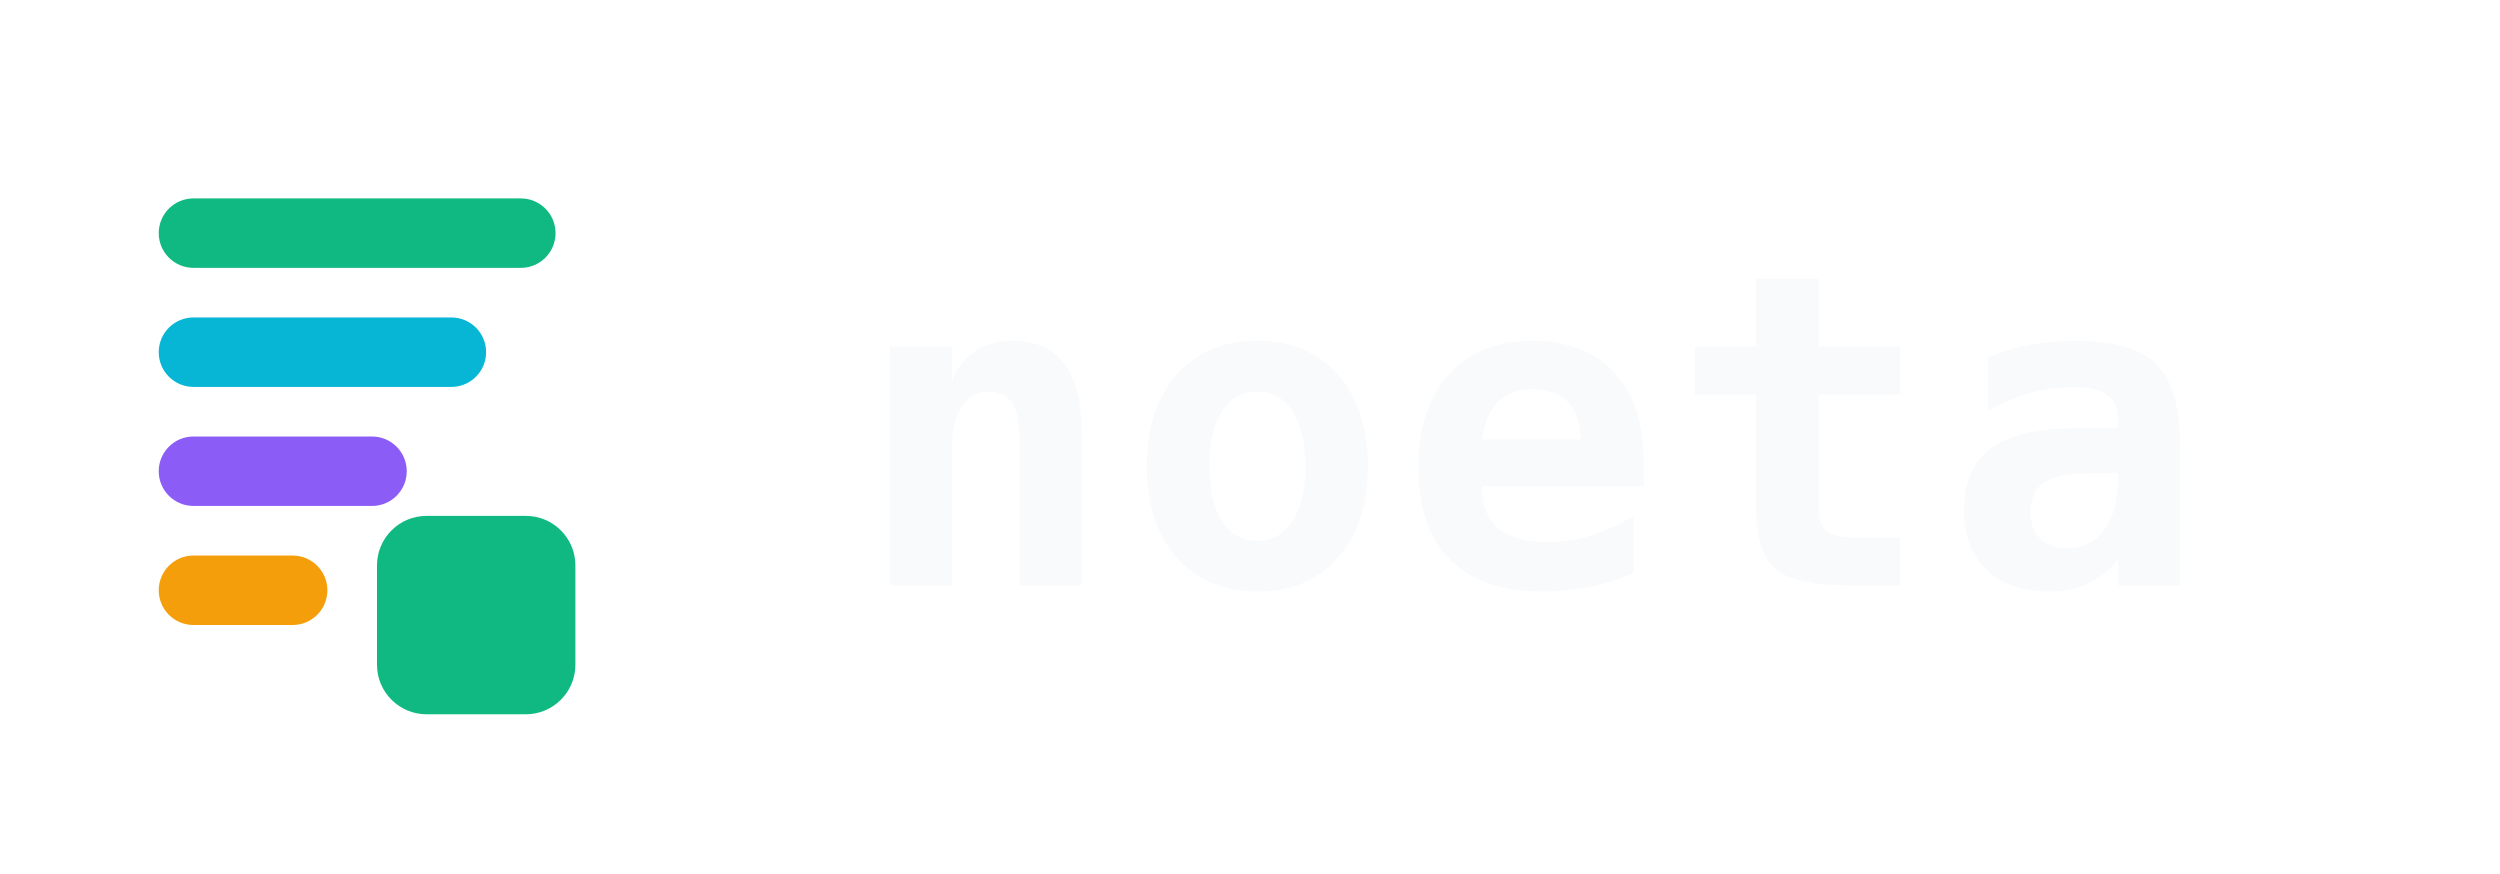
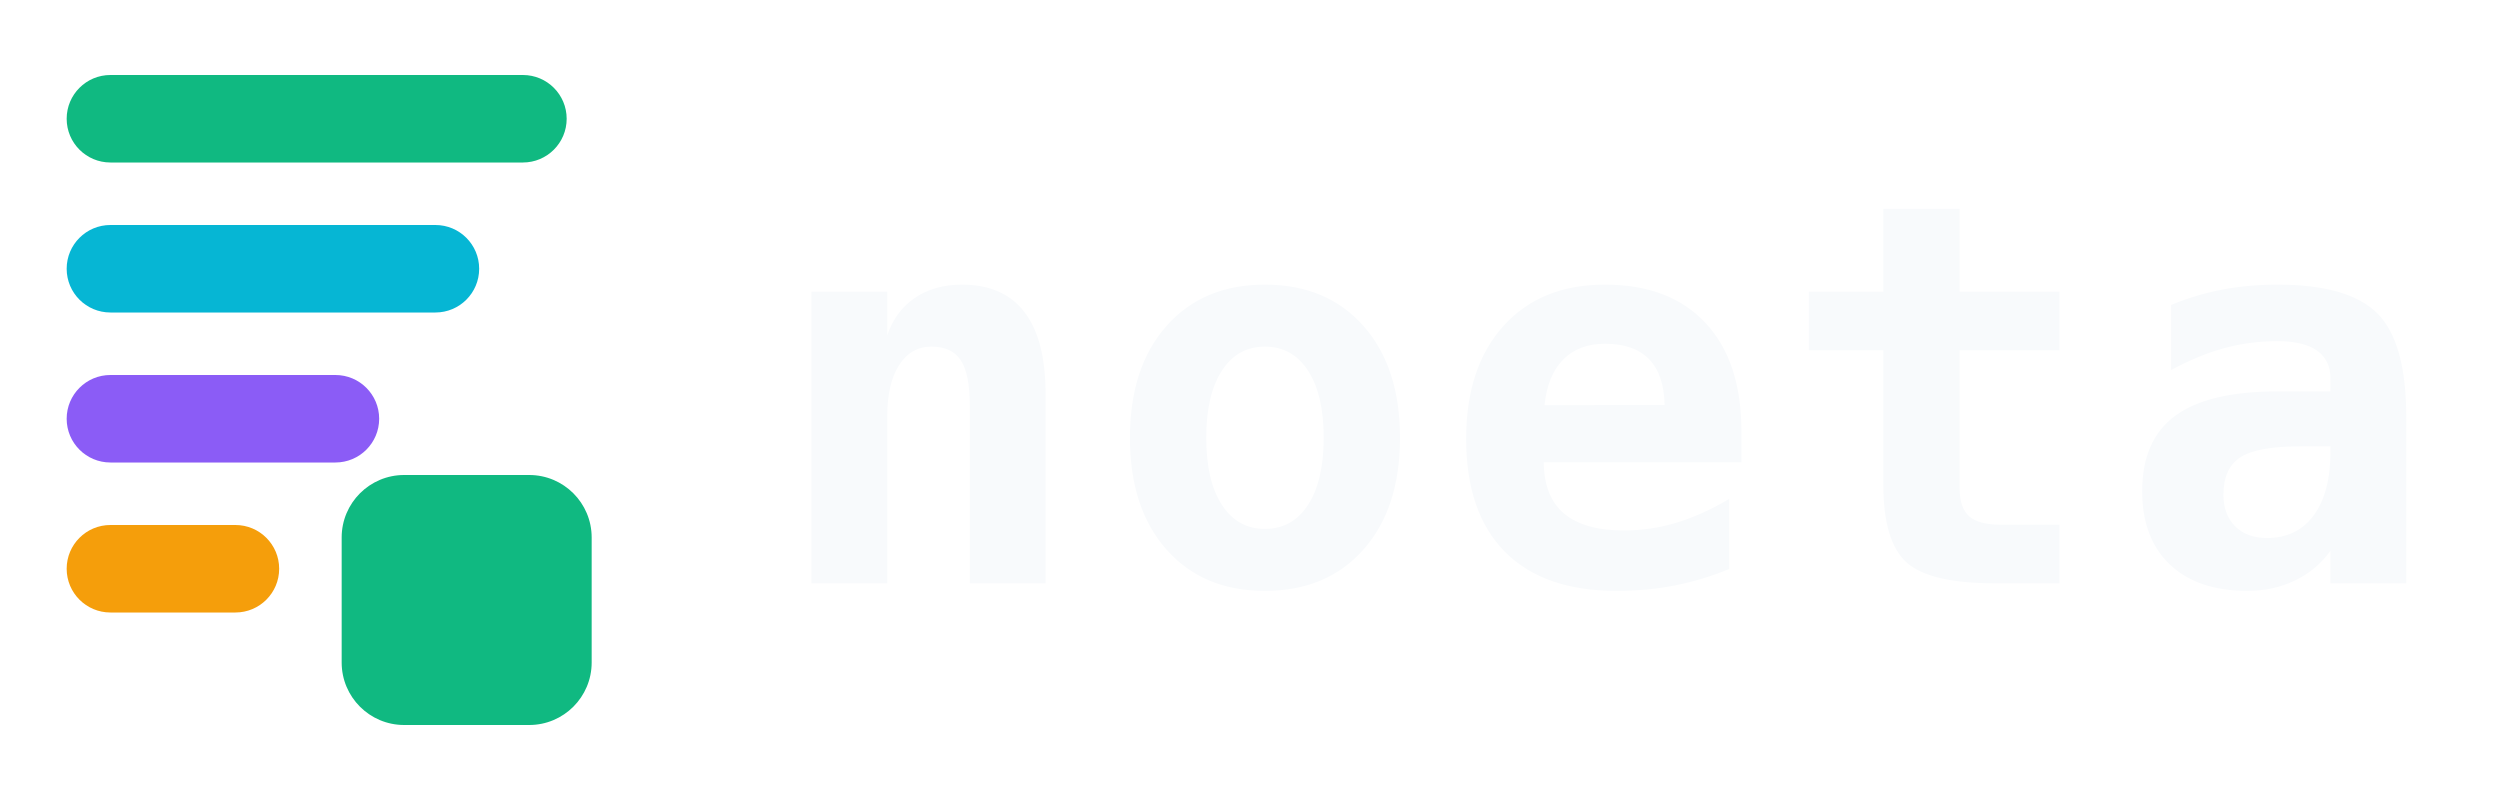
- <svg xmlns="http://www.w3.org/2000/svg" viewBox="0 0 252 88" role="img" aria-label="Noeta — an event log folding into one state slice">
-   <g transform="translate(8,12)">
-     <rect x="8" y="8" width="40" height="7" rx="3.5" fill="#10b981" />
-     <rect x="8" y="20" width="33" height="7" rx="3.5" fill="#06b6d4" />
-     <rect x="8" y="32" width="25" height="7" rx="3.5" fill="#8b5cf6" />
-     <rect x="8" y="44" width="17" height="7" rx="3.5" fill="#f59e0b" />
-     <rect x="30" y="40" width="20" height="20" rx="5" fill="#10b981" />
+ <svg xmlns="http://www.w3.org/2000/svg" viewBox="0 0 300 96" width="300" height="96" role="img" aria-label="noeta">
+   <g transform="translate(8,9) scale(1.5)">
+     <rect x="0" y="0" width="40" height="7" rx="3.5" fill="#10b981" />
+     <rect x="0" y="12" width="33" height="7" rx="3.5" fill="#06b6d4" />
+     <rect x="0" y="24" width="25" height="7" rx="3.5" fill="#8b5cf6" />
+     <rect x="0" y="36" width="17" height="7" rx="3.5" fill="#f59e0b" />
+     <rect x="22" y="32" width="20" height="20" rx="5" fill="#10b981" />
  </g>
-   <text x="86" y="59" font-size="44" font-weight="700" letter-spacing="1" fill="#f8fafc" font-family="'JetBrains Mono', ui-monospace, SFMono-Regular, Menlo, Consolas, 'DejaVu Sans Mono', monospace">noeta</text>
+   <path fill="#f8fafc" d="M125.469 47.281V70.0H116.375V48.688Q116.375 44.875 115.297 43.234Q114.219 41.594 111.781 41.594Q109.312 41.594 107.891 43.812Q106.469 46.031 106.469 49.969V70.0H97.375V35.0H106.469V40.25Q107.438 37.344 109.781 35.75Q112.125 34.156 115.438 34.156Q120.406 34.156 122.938 37.453Q125.469 40.75 125.469 47.281ZM151.781 41.594Q148.5 41.594 146.625 44.484Q144.75 47.375 144.75 52.531Q144.75 57.688 146.625 60.578Q148.5 63.469 151.781 63.469Q155.094 63.469 156.969 60.578Q158.844 57.688 158.844 52.531Q158.844 47.375 156.969 44.484Q155.094 41.594 151.781 41.594ZM135.594 52.531Q135.594 44.062 139.984 39.109Q144.375 34.156 151.781 34.156Q159.219 34.156 163.609 39.109Q168.0 44.062 168.0 52.531Q168.0 61.0 163.609 65.953Q159.219 70.906 151.781 70.906Q144.375 70.906 139.984 65.953Q135.594 61.0 135.594 52.531ZM207.5 68.281Q204.312 69.594 201.0 70.25Q197.688 70.906 194.0 70.906Q185.219 70.906 180.578 66.203Q175.938 61.5 175.938 52.656Q175.938 44.094 180.406 39.125Q184.875 34.156 192.594 34.156Q200.375 34.156 204.672 38.766Q208.969 43.375 208.969 51.75V55.469H185.25Q185.281 59.594 187.688 61.625Q190.094 63.656 194.875 63.656Q198.031 63.656 201.094 62.75Q204.156 61.844 207.5 59.875ZM199.75 48.594Q199.688 44.969 197.891 43.109Q196.094 41.25 192.594 41.25Q189.438 41.25 187.562 43.172Q185.688 45.094 185.344 48.625ZM235.156 25.062V35.0H247.125V42.031H235.156V58.594Q235.156 60.938 236.297 61.953Q237.438 62.969 240.094 62.969H247.125V70.0H239.438Q231.562 70.0 228.781 67.484Q226.0 64.969 226.0 58.156V42.031H217.062V35.0H226.0V25.062ZM276.0 53.562Q270.875 53.562 268.844 54.875Q266.812 56.188 266.812 59.375Q266.812 61.75 268.219 63.156Q269.625 64.562 272.031 64.562Q275.656 64.562 277.656 61.828Q279.656 59.094 279.656 54.188V53.562ZM288.75 50.031V70.0H279.656V66.094Q278.0 68.406 275.406 69.656Q272.812 70.906 269.688 70.906Q263.719 70.906 260.391 67.75Q257.062 64.594 257.062 58.938Q257.062 52.812 261.031 49.891Q265.0 46.969 273.312 46.969H279.656V45.438Q279.656 43.219 278.047 42.078Q276.438 40.938 273.312 40.938Q270.031 40.938 266.953 41.766Q263.875 42.594 260.531 44.406V36.594Q263.562 35.344 266.688 34.75Q269.812 34.156 273.312 34.156Q281.844 34.156 285.297 37.625Q288.75 41.094 288.75 50.031Z" />
</svg>
